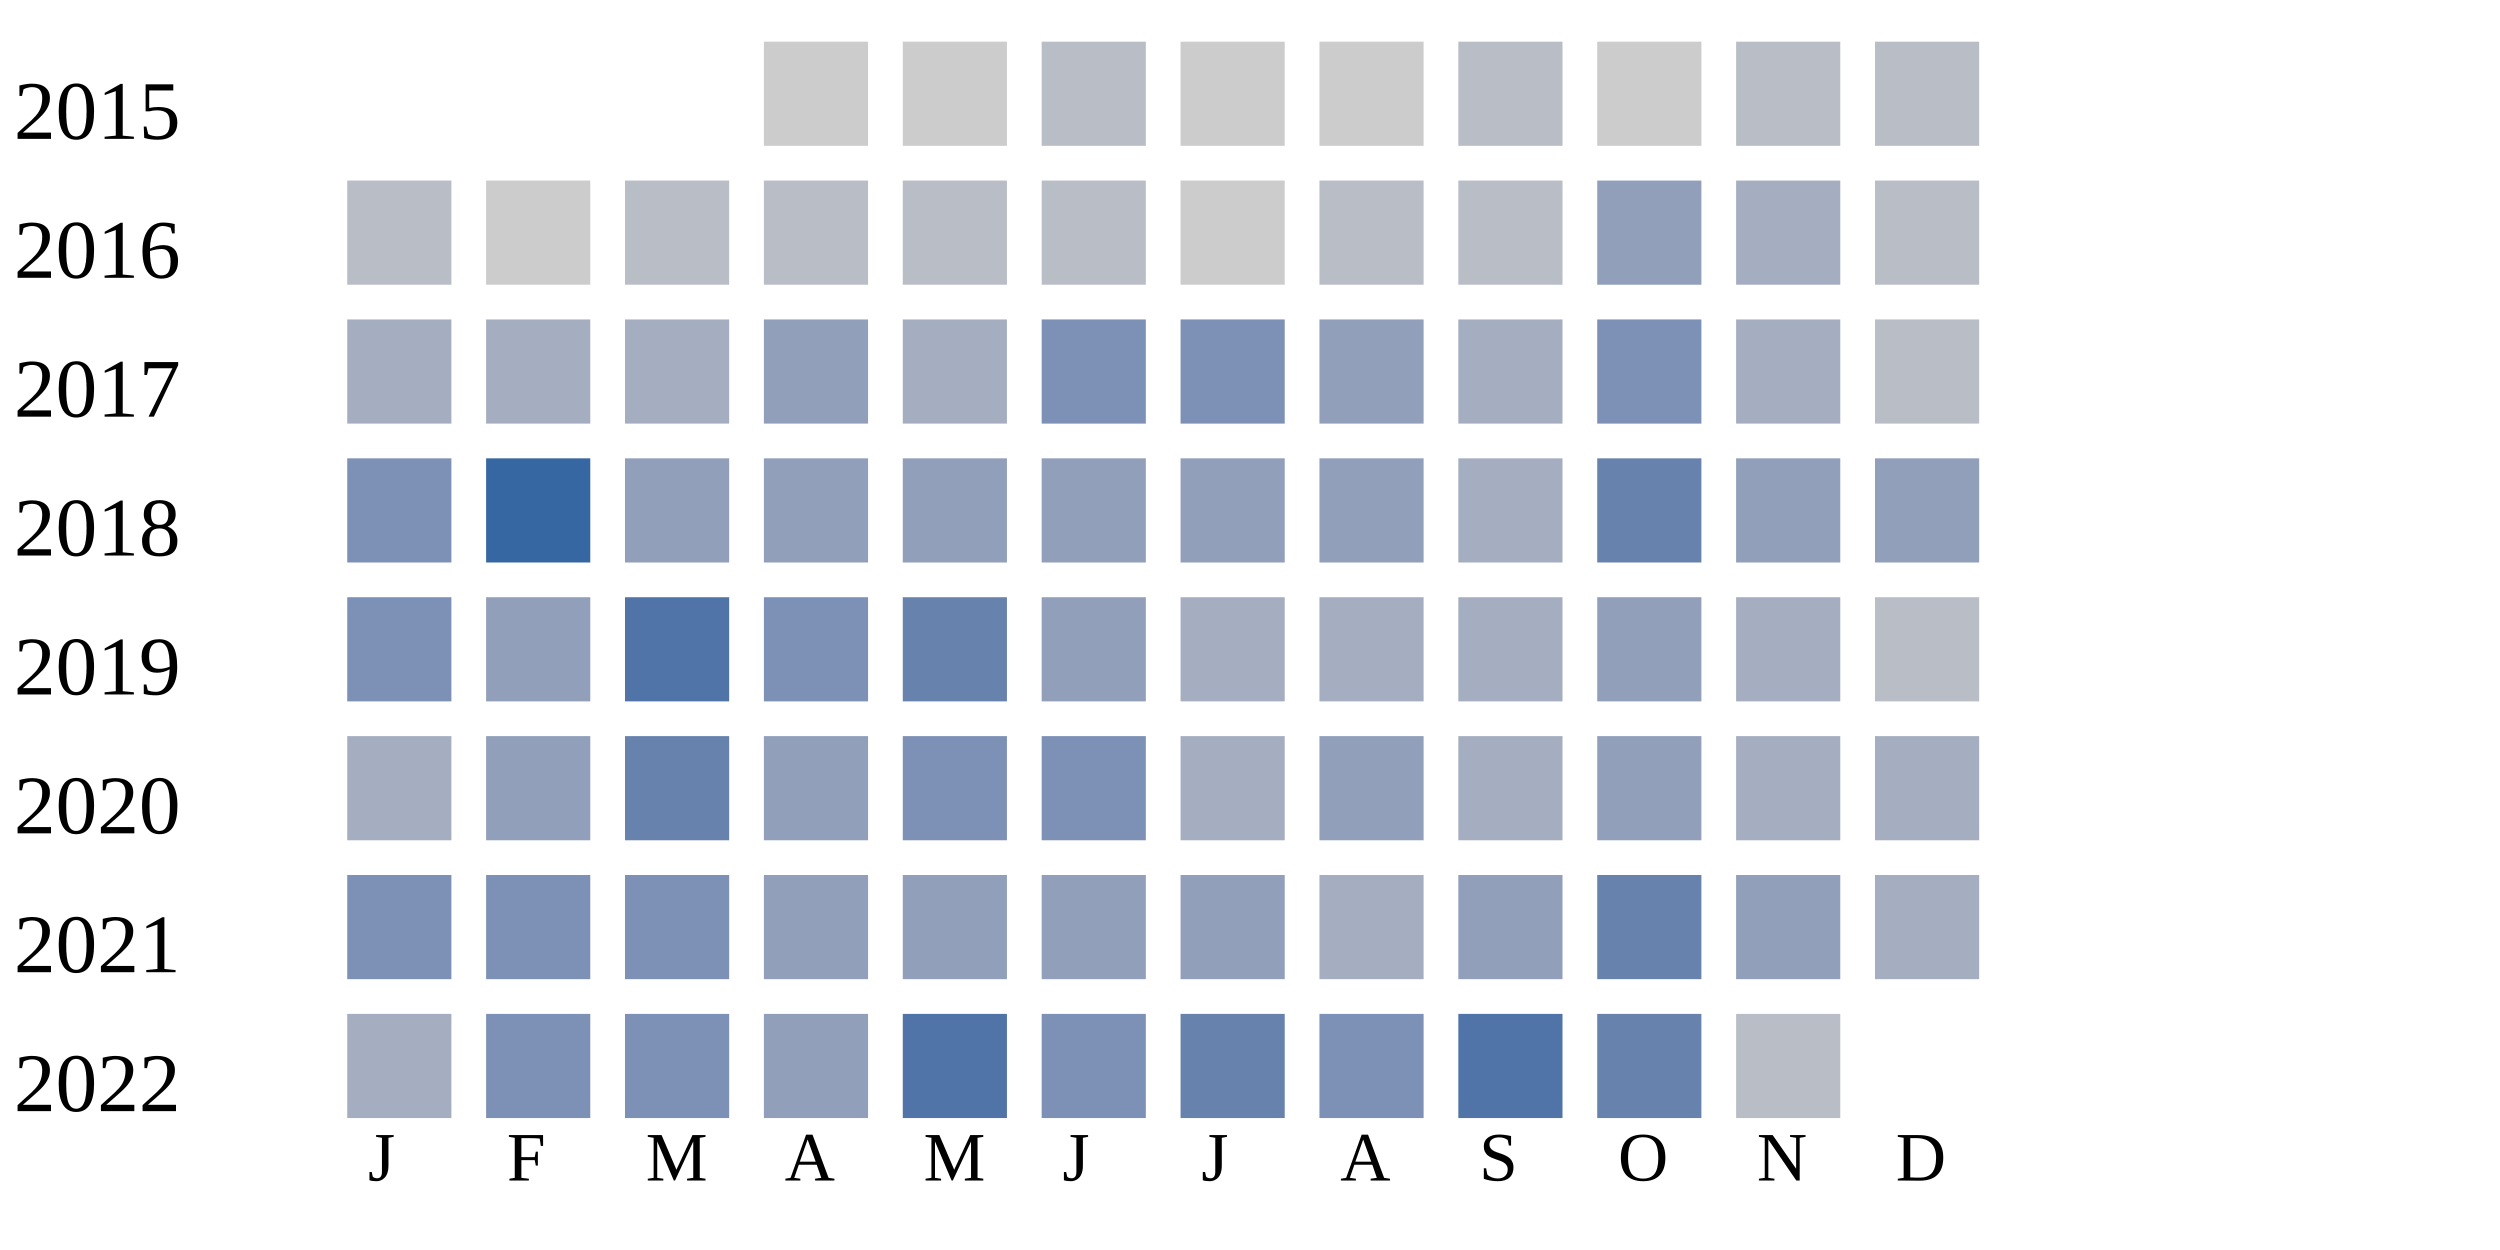
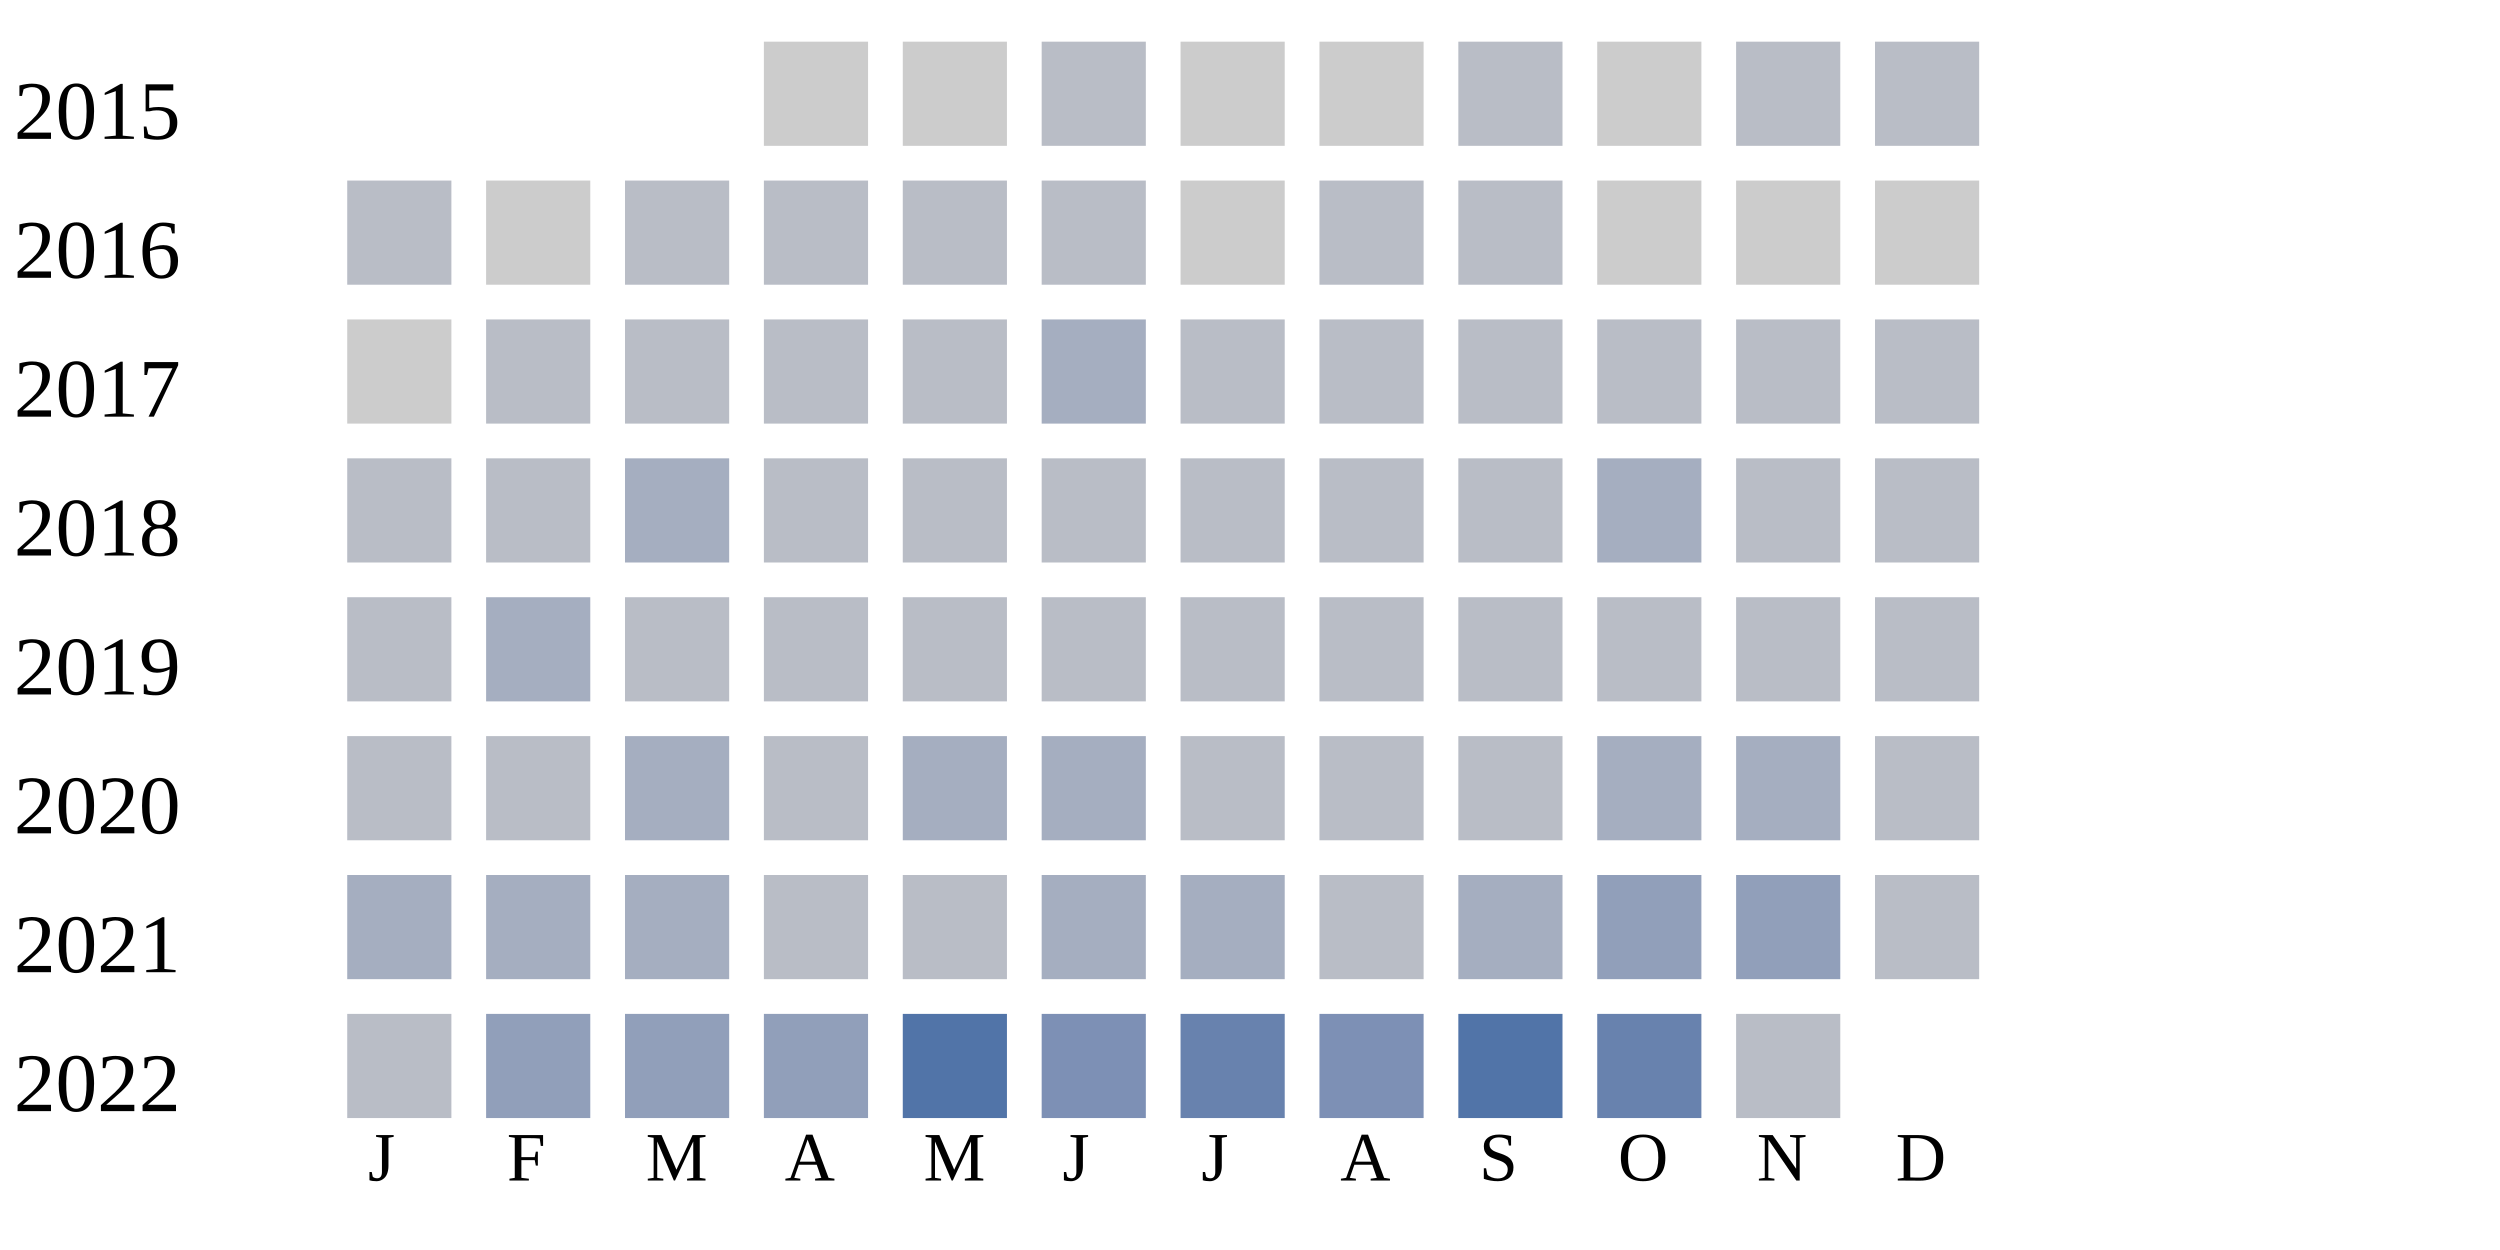
<svg xmlns="http://www.w3.org/2000/svg" width="360" height="180">
  <g transform="translate(0 0)">
    <text x="2" y="20">2015</text>
    <rect x="110" y="6" width="15" height="15" fill="#cccccc" />
    <rect x="130" y="6" width="15" height="15" fill="#cccccc" />
    <rect x="150" y="6" width="15" height="15" fill="#b9bdc6" />
    <rect x="170" y="6" width="15" height="15" fill="#cccccc" />
    <rect x="190" y="6" width="15" height="15" fill="#cccccc" />
    <rect x="210" y="6" width="15" height="15" fill="#b9bdc6" />
    <rect x="230" y="6" width="15" height="15" fill="#cccccc" />
    <rect x="250" y="6" width="15" height="15" fill="#b9bdc6" />
    <rect x="270" y="6" width="15" height="15" fill="#b9bdc6" />
  </g>
  <g transform="translate(0 20)">
    <text x="2" y="20">2016</text>
    <rect x="50" y="6" width="15" height="15" fill="#b9bdc6" />
    <rect x="70" y="6" width="15" height="15" fill="#cccccc" />
    <rect x="90" y="6" width="15" height="15" fill="#b9bdc6" />
    <rect x="110" y="6" width="15" height="15" fill="#b9bdc6" />
    <rect x="130" y="6" width="15" height="15" fill="#b9bdc6" />
    <rect x="150" y="6" width="15" height="15" fill="#b9bdc6" />
    <rect x="170" y="6" width="15" height="15" fill="#cccccc" />
    <rect x="190" y="6" width="15" height="15" fill="#b9bdc6" />
    <rect x="210" y="6" width="15" height="15" fill="#b9bdc6" />
-     <rect x="230" y="6" width="15" height="15" fill="#919fba" />
-     <rect x="250" y="6" width="15" height="15" fill="#a5aec0" />
-     <rect x="270" y="6" width="15" height="15" fill="#b9bdc6" />
+     <rect x="230" y="6" width="15" height="15" fill="#cccccc" />
+     <rect x="250" y="6" width="15" height="15" fill="#cccccc" />
+     <rect x="270" y="6" width="15" height="15" fill="#cccccc" />
  </g>
  <g transform="translate(0 40)">
    <text x="2" y="20">2017</text>
-     <rect x="50" y="6" width="15" height="15" fill="#a5aec0" />
-     <rect x="70" y="6" width="15" height="15" fill="#a5aec0" />
-     <rect x="90" y="6" width="15" height="15" fill="#a5aec0" />
-     <rect x="110" y="6" width="15" height="15" fill="#919fba" />
-     <rect x="130" y="6" width="15" height="15" fill="#a5aec0" />
-     <rect x="150" y="6" width="15" height="15" fill="#7d90b5" />
-     <rect x="170" y="6" width="15" height="15" fill="#7d90b5" />
-     <rect x="190" y="6" width="15" height="15" fill="#919fba" />
-     <rect x="210" y="6" width="15" height="15" fill="#a5aec0" />
-     <rect x="230" y="6" width="15" height="15" fill="#7d90b5" />
-     <rect x="250" y="6" width="15" height="15" fill="#a5aec0" />
+     <rect x="50" y="6" width="15" height="15" fill="#cccccc" />
+     <rect x="70" y="6" width="15" height="15" fill="#b9bdc6" />
+     <rect x="90" y="6" width="15" height="15" fill="#b9bdc6" />
+     <rect x="110" y="6" width="15" height="15" fill="#b9bdc6" />
+     <rect x="130" y="6" width="15" height="15" fill="#b9bdc6" />
+     <rect x="150" y="6" width="15" height="15" fill="#a5aec0" />
+     <rect x="170" y="6" width="15" height="15" fill="#b9bdc6" />
+     <rect x="190" y="6" width="15" height="15" fill="#b9bdc6" />
+     <rect x="210" y="6" width="15" height="15" fill="#b9bdc6" />
+     <rect x="230" y="6" width="15" height="15" fill="#b9bdc6" />
+     <rect x="250" y="6" width="15" height="15" fill="#b9bdc6" />
    <rect x="270" y="6" width="15" height="15" fill="#b9bdc6" />
  </g>
  <g transform="translate(0 60)">
    <text x="2" y="20">2018</text>
-     <rect x="50" y="6" width="15" height="15" fill="#7d90b5" />
-     <rect x="70" y="6" width="15" height="15" fill="#3667a2" />
-     <rect x="90" y="6" width="15" height="15" fill="#919fba" />
-     <rect x="110" y="6" width="15" height="15" fill="#919fba" />
-     <rect x="130" y="6" width="15" height="15" fill="#919fba" />
-     <rect x="150" y="6" width="15" height="15" fill="#919fba" />
-     <rect x="170" y="6" width="15" height="15" fill="#919fba" />
-     <rect x="190" y="6" width="15" height="15" fill="#919fba" />
-     <rect x="210" y="6" width="15" height="15" fill="#a5aec0" />
-     <rect x="230" y="6" width="15" height="15" fill="#6882ae" />
-     <rect x="250" y="6" width="15" height="15" fill="#919fba" />
-     <rect x="270" y="6" width="15" height="15" fill="#919fba" />
+     <rect x="50" y="6" width="15" height="15" fill="#b9bdc6" />
+     <rect x="70" y="6" width="15" height="15" fill="#b9bdc6" />
+     <rect x="90" y="6" width="15" height="15" fill="#a5aec0" />
+     <rect x="110" y="6" width="15" height="15" fill="#b9bdc6" />
+     <rect x="130" y="6" width="15" height="15" fill="#b9bdc6" />
+     <rect x="150" y="6" width="15" height="15" fill="#b9bdc6" />
+     <rect x="170" y="6" width="15" height="15" fill="#b9bdc6" />
+     <rect x="190" y="6" width="15" height="15" fill="#b9bdc6" />
+     <rect x="210" y="6" width="15" height="15" fill="#b9bdc6" />
+     <rect x="230" y="6" width="15" height="15" fill="#a5aec0" />
+     <rect x="250" y="6" width="15" height="15" fill="#b9bdc6" />
+     <rect x="270" y="6" width="15" height="15" fill="#b9bdc6" />
  </g>
  <g transform="translate(0 80)">
    <text x="2" y="20">2019</text>
-     <rect x="50" y="6" width="15" height="15" fill="#7d90b5" />
-     <rect x="70" y="6" width="15" height="15" fill="#919fba" />
-     <rect x="90" y="6" width="15" height="15" fill="#5174a8" />
-     <rect x="110" y="6" width="15" height="15" fill="#7d90b5" />
-     <rect x="130" y="6" width="15" height="15" fill="#6882ae" />
-     <rect x="150" y="6" width="15" height="15" fill="#919fba" />
-     <rect x="170" y="6" width="15" height="15" fill="#a5aec0" />
-     <rect x="190" y="6" width="15" height="15" fill="#a5aec0" />
-     <rect x="210" y="6" width="15" height="15" fill="#a5aec0" />
-     <rect x="230" y="6" width="15" height="15" fill="#919fba" />
-     <rect x="250" y="6" width="15" height="15" fill="#a5aec0" />
+     <rect x="50" y="6" width="15" height="15" fill="#b9bdc6" />
+     <rect x="70" y="6" width="15" height="15" fill="#a5aec0" />
+     <rect x="90" y="6" width="15" height="15" fill="#b9bdc6" />
+     <rect x="110" y="6" width="15" height="15" fill="#b9bdc6" />
+     <rect x="130" y="6" width="15" height="15" fill="#b9bdc6" />
+     <rect x="150" y="6" width="15" height="15" fill="#b9bdc6" />
+     <rect x="170" y="6" width="15" height="15" fill="#b9bdc6" />
+     <rect x="190" y="6" width="15" height="15" fill="#b9bdc6" />
+     <rect x="210" y="6" width="15" height="15" fill="#b9bdc6" />
+     <rect x="230" y="6" width="15" height="15" fill="#b9bdc6" />
+     <rect x="250" y="6" width="15" height="15" fill="#b9bdc6" />
    <rect x="270" y="6" width="15" height="15" fill="#b9bdc6" />
  </g>
  <g transform="translate(0 100)">
    <text x="2" y="20">2020</text>
-     <rect x="50" y="6" width="15" height="15" fill="#a5aec0" />
-     <rect x="70" y="6" width="15" height="15" fill="#919fba" />
-     <rect x="90" y="6" width="15" height="15" fill="#6882ae" />
-     <rect x="110" y="6" width="15" height="15" fill="#919fba" />
-     <rect x="130" y="6" width="15" height="15" fill="#7d90b5" />
-     <rect x="150" y="6" width="15" height="15" fill="#7d90b5" />
-     <rect x="170" y="6" width="15" height="15" fill="#a5aec0" />
-     <rect x="190" y="6" width="15" height="15" fill="#919fba" />
-     <rect x="210" y="6" width="15" height="15" fill="#a5aec0" />
-     <rect x="230" y="6" width="15" height="15" fill="#919fba" />
+     <rect x="50" y="6" width="15" height="15" fill="#b9bdc6" />
+     <rect x="70" y="6" width="15" height="15" fill="#b9bdc6" />
+     <rect x="90" y="6" width="15" height="15" fill="#a5aec0" />
+     <rect x="110" y="6" width="15" height="15" fill="#b9bdc6" />
+     <rect x="130" y="6" width="15" height="15" fill="#a5aec0" />
+     <rect x="150" y="6" width="15" height="15" fill="#a5aec0" />
+     <rect x="170" y="6" width="15" height="15" fill="#b9bdc6" />
+     <rect x="190" y="6" width="15" height="15" fill="#b9bdc6" />
+     <rect x="210" y="6" width="15" height="15" fill="#b9bdc6" />
+     <rect x="230" y="6" width="15" height="15" fill="#a5aec0" />
    <rect x="250" y="6" width="15" height="15" fill="#a5aec0" />
-     <rect x="270" y="6" width="15" height="15" fill="#a5aec0" />
+     <rect x="270" y="6" width="15" height="15" fill="#b9bdc6" />
  </g>
  <g transform="translate(0 120)">
    <text x="2" y="20">2021</text>
-     <rect x="50" y="6" width="15" height="15" fill="#7d90b5" />
-     <rect x="70" y="6" width="15" height="15" fill="#7d90b5" />
-     <rect x="90" y="6" width="15" height="15" fill="#7d90b5" />
-     <rect x="110" y="6" width="15" height="15" fill="#919fba" />
-     <rect x="130" y="6" width="15" height="15" fill="#919fba" />
-     <rect x="150" y="6" width="15" height="15" fill="#919fba" />
-     <rect x="170" y="6" width="15" height="15" fill="#919fba" />
-     <rect x="190" y="6" width="15" height="15" fill="#a5aec0" />
-     <rect x="210" y="6" width="15" height="15" fill="#919fba" />
-     <rect x="230" y="6" width="15" height="15" fill="#6882ae" />
+     <rect x="50" y="6" width="15" height="15" fill="#a5aec0" />
+     <rect x="70" y="6" width="15" height="15" fill="#a5aec0" />
+     <rect x="90" y="6" width="15" height="15" fill="#a5aec0" />
+     <rect x="110" y="6" width="15" height="15" fill="#b9bdc6" />
+     <rect x="130" y="6" width="15" height="15" fill="#b9bdc6" />
+     <rect x="150" y="6" width="15" height="15" fill="#a5aec0" />
+     <rect x="170" y="6" width="15" height="15" fill="#a5aec0" />
+     <rect x="190" y="6" width="15" height="15" fill="#b9bdc6" />
+     <rect x="210" y="6" width="15" height="15" fill="#a5aec0" />
+     <rect x="230" y="6" width="15" height="15" fill="#919fba" />
    <rect x="250" y="6" width="15" height="15" fill="#919fba" />
-     <rect x="270" y="6" width="15" height="15" fill="#a5aec0" />
+     <rect x="270" y="6" width="15" height="15" fill="#b9bdc6" />
  </g>
  <g transform="translate(0 140)">
    <text x="2" y="20">2022</text>
-     <rect x="50" y="6" width="15" height="15" fill="#a5aec0" />
-     <rect x="70" y="6" width="15" height="15" fill="#7d90b5" />
-     <rect x="90" y="6" width="15" height="15" fill="#7d90b5" />
+     <rect x="50" y="6" width="15" height="15" fill="#b9bdc6" />
+     <rect x="70" y="6" width="15" height="15" fill="#919fba" />
+     <rect x="90" y="6" width="15" height="15" fill="#919fba" />
    <rect x="110" y="6" width="15" height="15" fill="#919fba" />
    <rect x="130" y="6" width="15" height="15" fill="#5174a8" />
    <rect x="150" y="6" width="15" height="15" fill="#7d90b5" />
    <rect x="170" y="6" width="15" height="15" fill="#6882ae" />
    <rect x="190" y="6" width="15" height="15" fill="#7d90b5" />
    <rect x="210" y="6" width="15" height="15" fill="#5174a8" />
    <rect x="230" y="6" width="15" height="15" fill="#6882ae" />
    <rect x="250" y="6" width="15" height="15" fill="#b9bdc6" />
  </g>
  <text style="font-size: 10px; text-align: center" x="53" y="170">J</text>
  <text style="font-size: 10px; text-align: center" x="73" y="170">F</text>
  <text style="font-size: 10px; text-align: center" x="93" y="170">M</text>
  <text style="font-size: 10px; text-align: center" x="113" y="170">A</text>
  <text style="font-size: 10px; text-align: center" x="133" y="170">M</text>
  <text style="font-size: 10px; text-align: center" x="153" y="170">J</text>
  <text style="font-size: 10px; text-align: center" x="173" y="170">J</text>
  <text style="font-size: 10px; text-align: center" x="193" y="170">A</text>
  <text style="font-size: 10px; text-align: center" x="213" y="170">S</text>
  <text style="font-size: 10px; text-align: center" x="233" y="170">O</text>
  <text style="font-size: 10px; text-align: center" x="253" y="170">N</text>
  <text style="font-size: 10px; text-align: center" x="273" y="170">D</text>
  <text style="font-size: 10px;" x="155" y="189">Less</text>
  <rect fill="#b9bdc6" width="10" height="10" x="180" y="180" />
  <rect fill="#919fba" width="10" height="10" x="195" y="180" />
  <rect fill="#6882ae" width="10" height="10" x="210" y="180" />
  <rect fill="#005a9c" width="10" height="10" x="225" y="180" />
  <text x="240" y="189" style="font-size: 10px;">More</text>
</svg>
